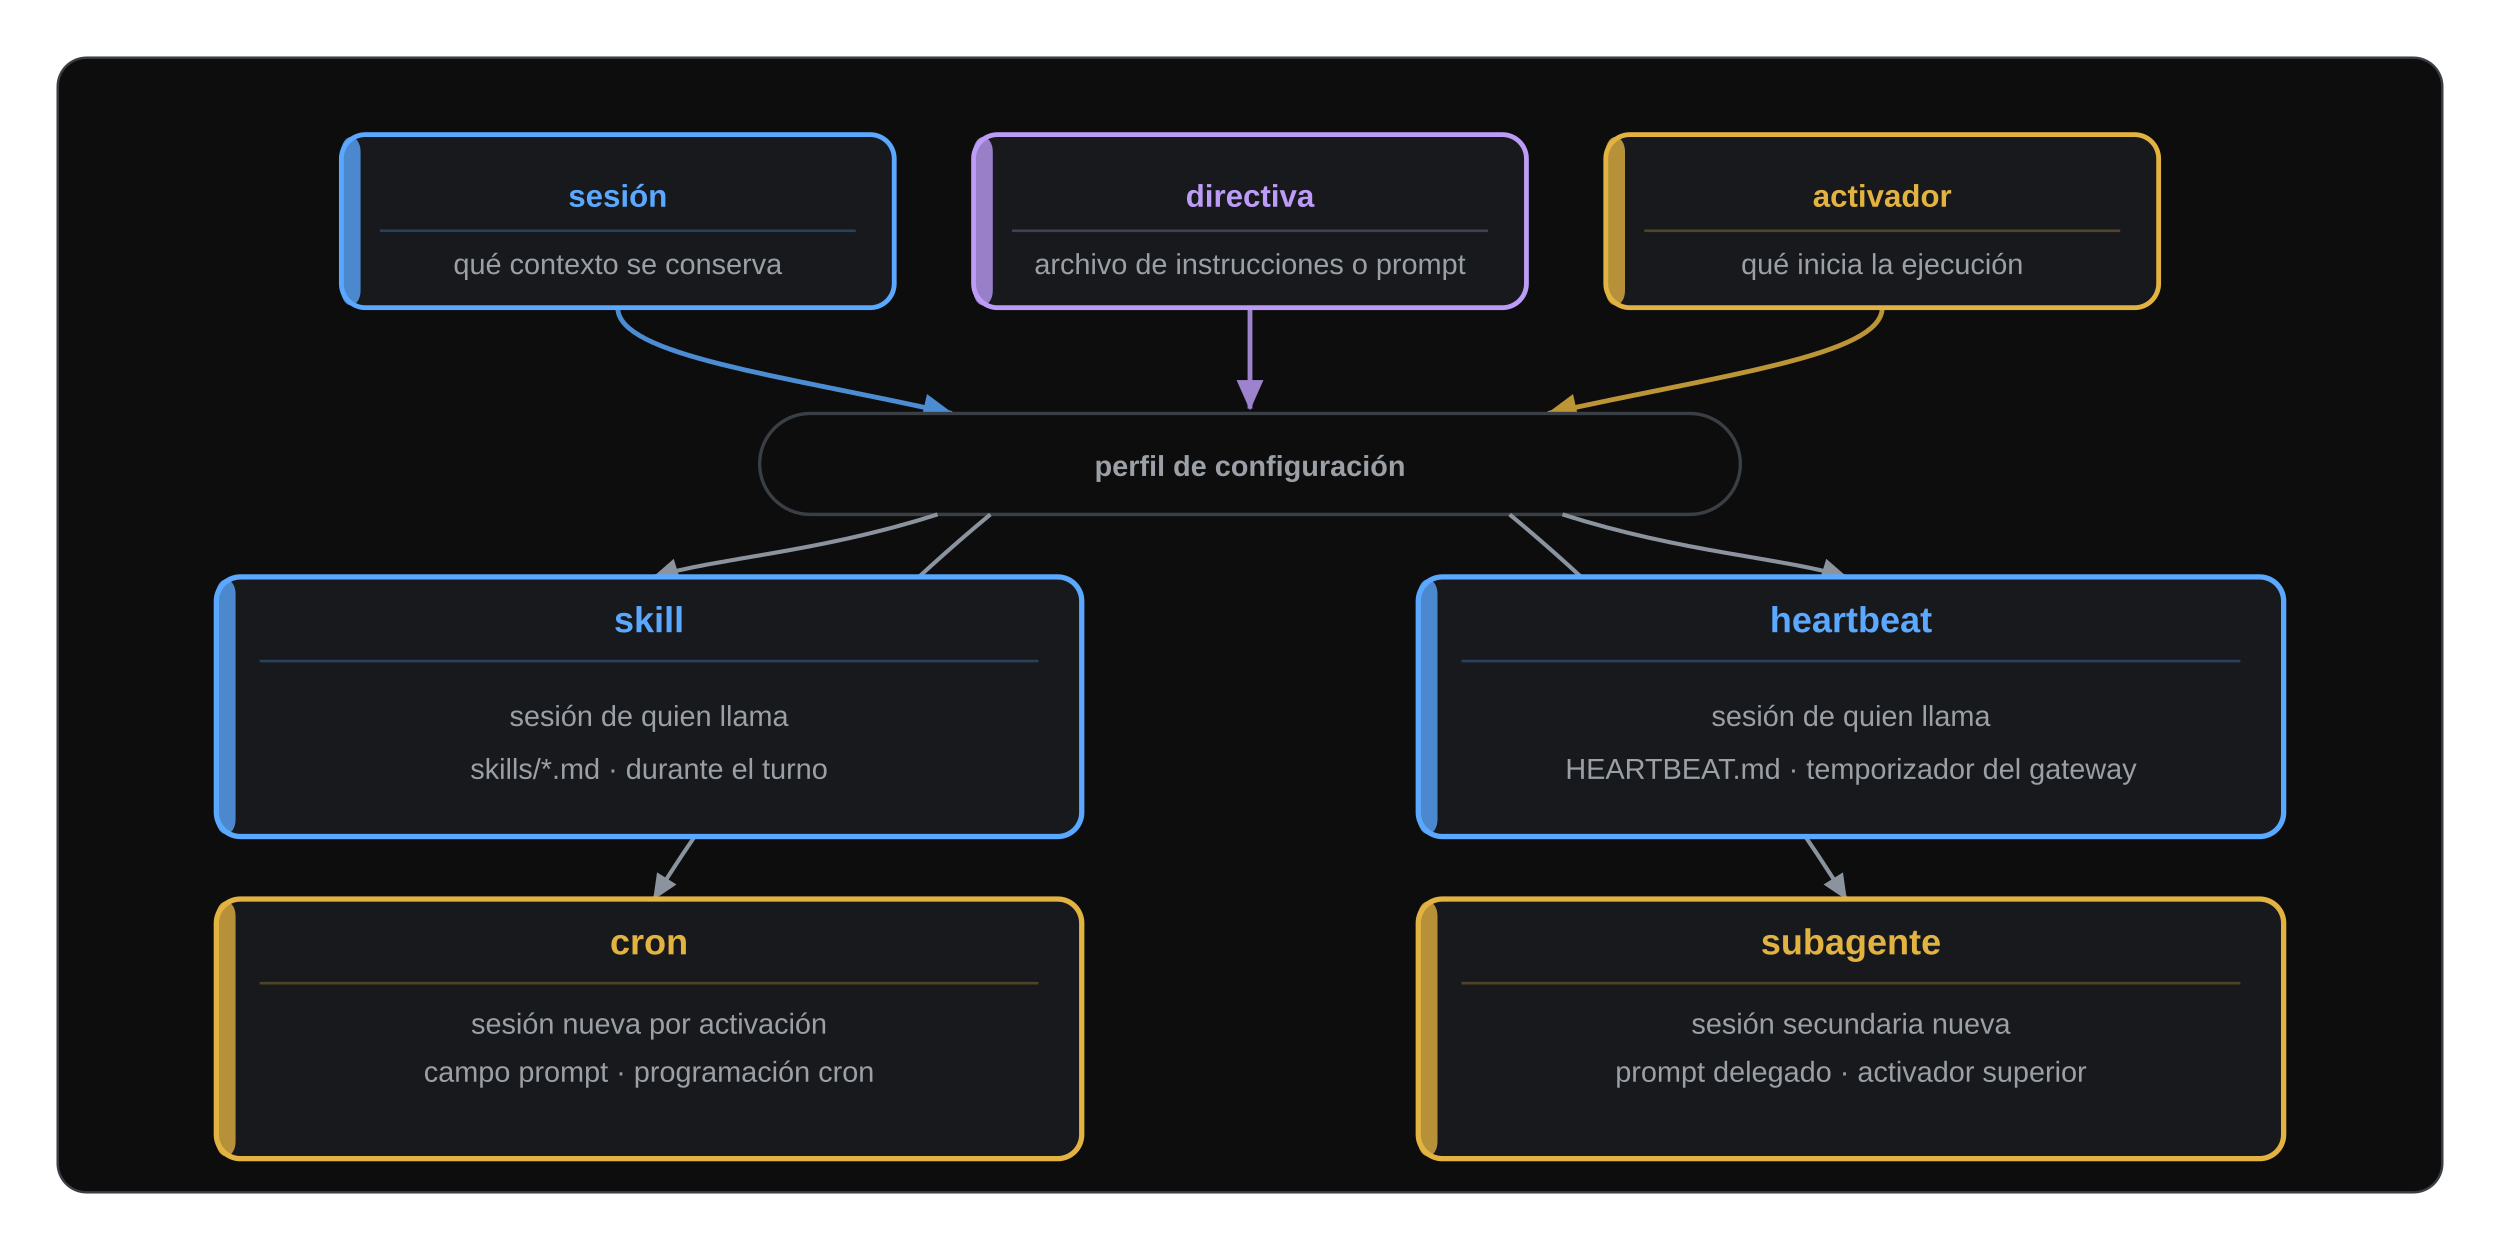
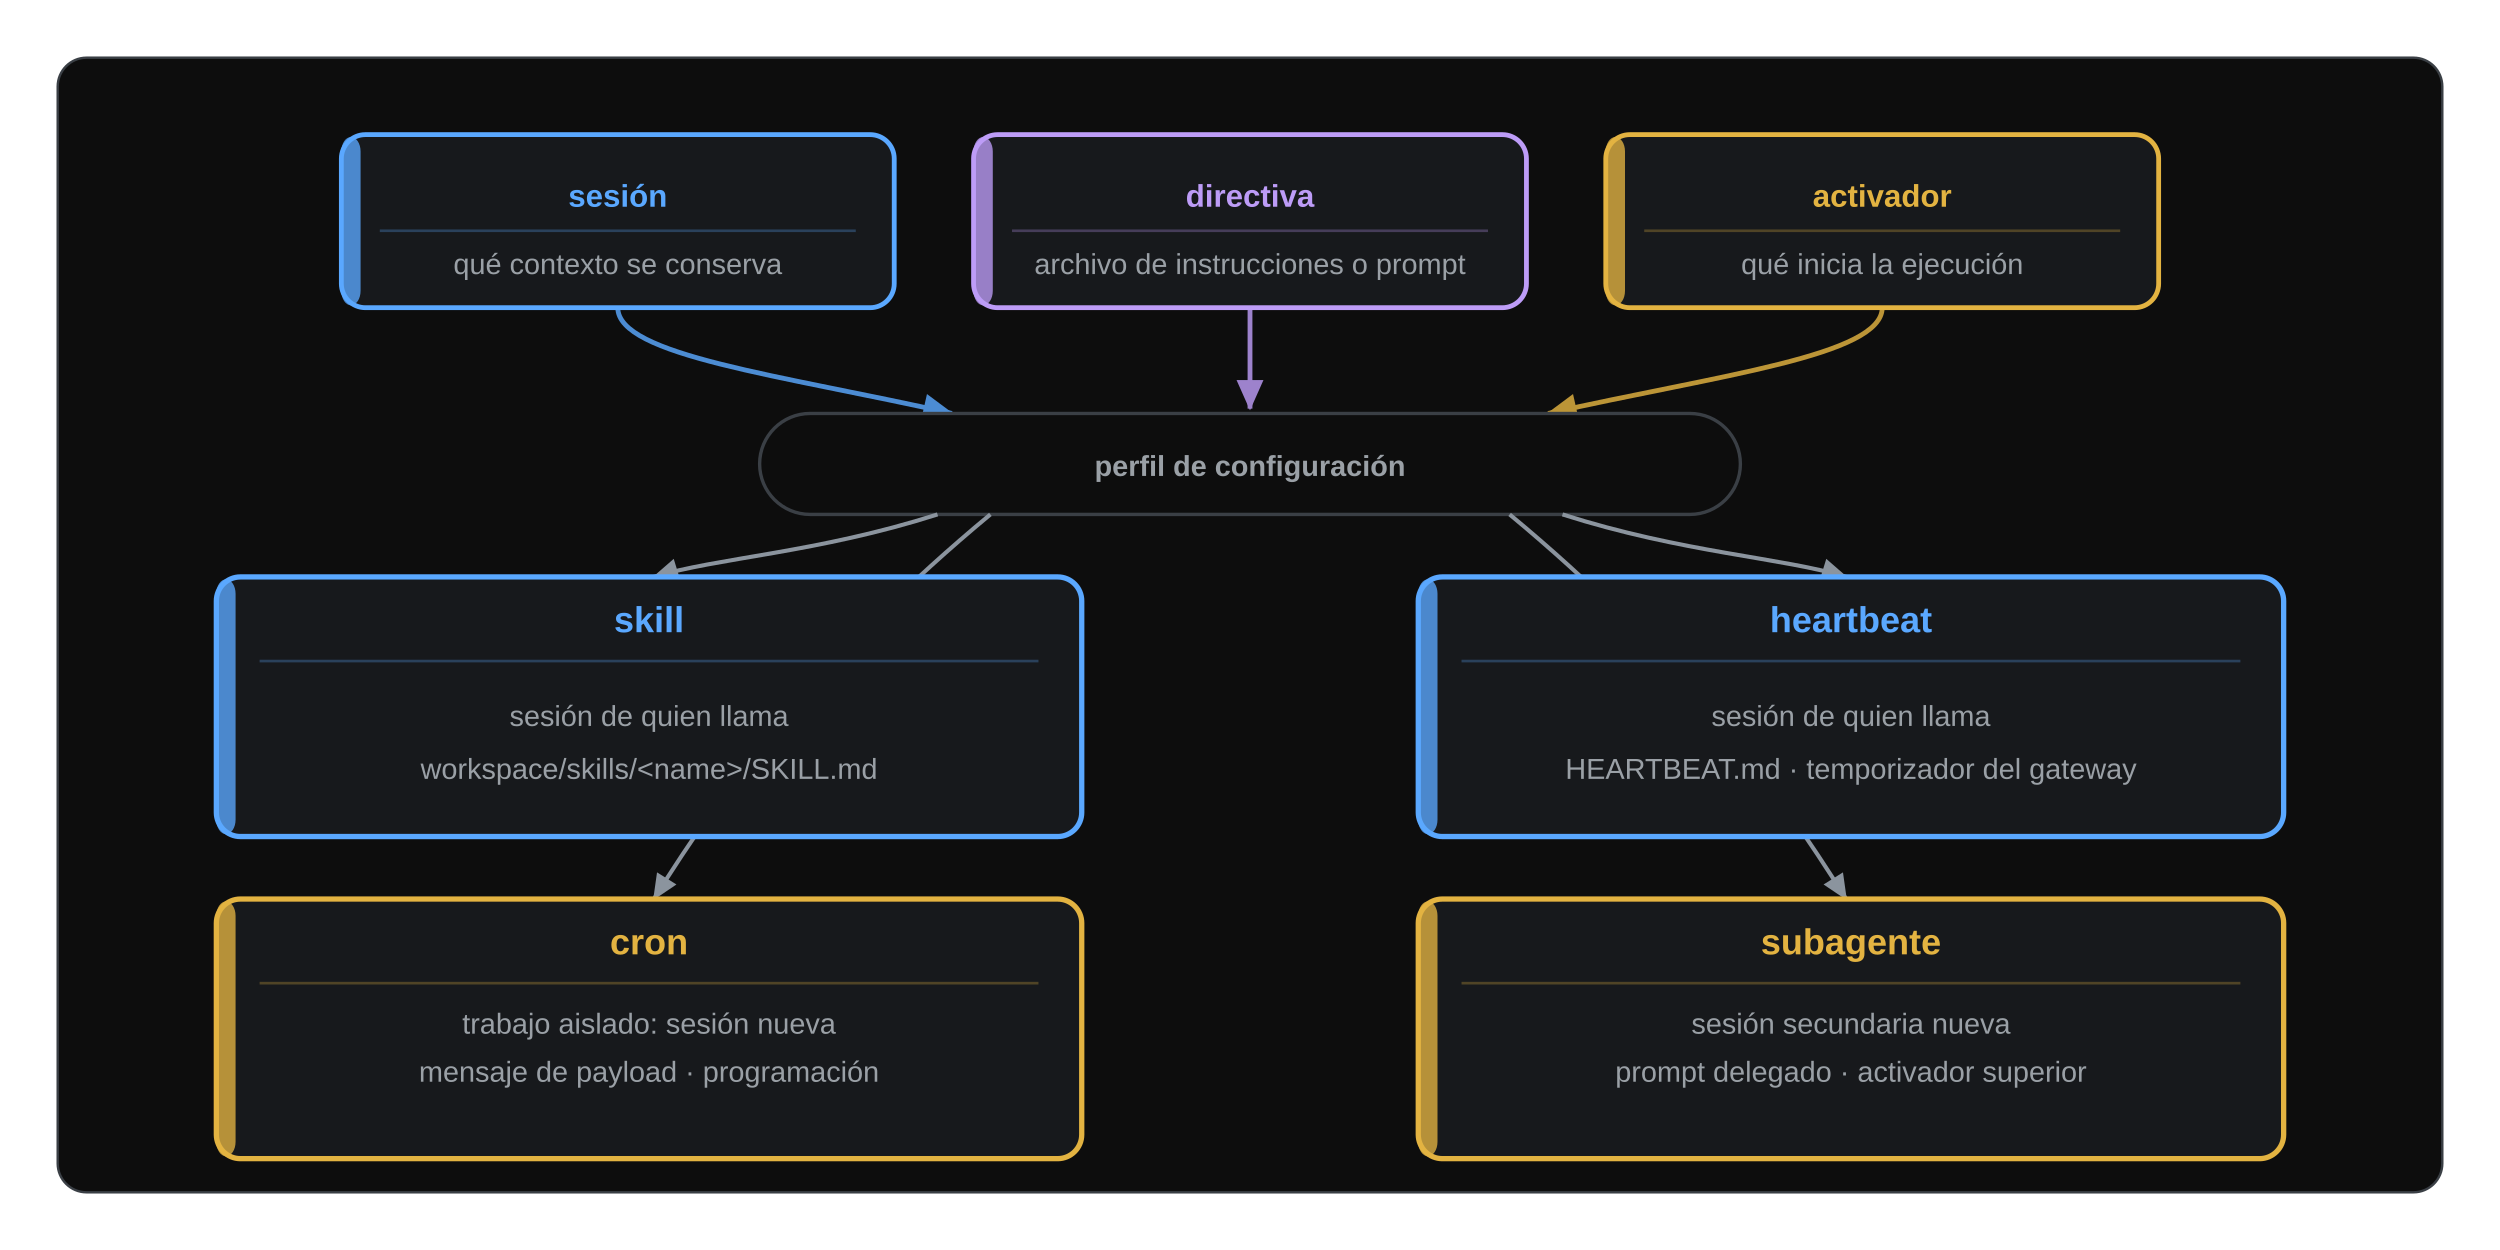
- <svg xmlns="http://www.w3.org/2000/svg" data-locale="es-ES" class="gfx-dark" viewBox="0 0 1040 520" role="img" aria-label="Las skills, los heartbeats, las tareas cron y los subagentes comparten tres parámetros: sesión, directiva y activador. Cada mecanismo inicia el mismo ciclo del agente con un perfil distinto." preserveAspectRatio="xMidYMid meet" style="width:100%;height:auto;display:block;background:#0d0d0d;border-radius:8px;max-width:1040px;margin:1.5rem auto">
+ <svg xmlns="http://www.w3.org/2000/svg" data-locale="es-ES" class="gfx-dark" viewBox="0 0 1040 520" role="img" aria-label="Contexto de sesión, instrucciones y activadores para skills, heartbeats, trabajos cron y subagentes. Un skill aporta instrucciones a un agente en ejecución." preserveAspectRatio="xMidYMid meet" style="width:100%;height:auto;display:block;background:#0d0d0d;border-radius:8px;max-width:1040px;margin:1.5rem auto">
  <defs>
    <marker id="ao-arr" viewBox="0 0 10 10" refX="8.5" refY="5" markerWidth="7" markerHeight="7" orient="auto">
      <path d="M0,1 L9,5 L0,9 Z" fill="var(--gfx-sub,#8b949e)" />
    </marker>
    <marker id="ao-arr-blue" viewBox="0 0 10 10" refX="8.5" refY="5" markerWidth="7" markerHeight="7" orient="auto">
      <path d="M0,1 L9,5 L0,9 Z" fill="var(--gfx-blue,#5aa8ff)" />
    </marker>
    <marker id="ao-arr-purple" viewBox="0 0 10 10" refX="8.5" refY="5" markerWidth="7" markerHeight="7" orient="auto">
      <path d="M0,1 L9,5 L0,9 Z" fill="var(--gfx-purple,#bd9cf7)" />
    </marker>
    <marker id="ao-arr-amber" viewBox="0 0 10 10" refX="8.5" refY="5" markerWidth="7" markerHeight="7" orient="auto">
      <path d="M0,1 L9,5 L0,9 Z" fill="var(--gfx-amber,#e3b341)" />
    </marker>
  </defs>
  <rect x="24" y="24" width="992" height="472" rx="12" fill="var(--gfx-bg,#0d0d0d)" stroke="var(--gfx-line,#3a3f45)" stroke-width="1" />
  <g class="shared-knobs">
    <rect x="142" y="56" width="230" height="72" rx="10" fill="var(--gfx-panel,#17191c)" stroke="var(--gfx-blue,#5aa8ff)" stroke-width="2" />
    <rect x="142" y="57" width="8" height="70" rx="6" fill="var(--gfx-blue,#5aa8ff)" opacity="0.78" />
    <text x="257" y="86" text-anchor="middle" font-family="Arial, 'Helvetica Neue', Helvetica, sans-serif" font-size="13" font-weight="800" fill="var(--gfx-blue,#5aa8ff)">sesión</text>
    <path d="M 158 96 H 356" stroke="var(--gfx-blue,#5aa8ff)" stroke-width="1.1" opacity="0.28" />
    <text x="257" y="114" text-anchor="middle" font-family="Arial, 'Helvetica Neue', Helvetica, sans-serif" font-size="12" fill="var(--gfx-sub,#9aa0a6)">qué contexto se conserva</text>
    <rect x="405" y="56" width="230" height="72" rx="10" fill="var(--gfx-panel,#17191c)" stroke="var(--gfx-purple,#bd9cf7)" stroke-width="2" />
    <rect x="405" y="57" width="8" height="70" rx="6" fill="var(--gfx-purple,#bd9cf7)" opacity="0.78" />
    <text x="520" y="86" text-anchor="middle" font-family="Arial, 'Helvetica Neue', Helvetica, sans-serif" font-size="13" font-weight="800" fill="var(--gfx-purple,#bd9cf7)">directiva</text>
    <path d="M 421 96 H 619" stroke="var(--gfx-purple,#bd9cf7)" stroke-width="1.1" opacity="0.28" />
    <text x="520" y="114" text-anchor="middle" font-family="Arial, 'Helvetica Neue', Helvetica, sans-serif" font-size="12" fill="var(--gfx-sub,#9aa0a6)">archivo de instrucciones o prompt</text>
    <rect x="668" y="56" width="230" height="72" rx="10" fill="var(--gfx-panel,#17191c)" stroke="var(--gfx-amber,#e3b341)" stroke-width="2" />
    <rect x="668" y="57" width="8" height="70" rx="6" fill="var(--gfx-amber,#e3b341)" opacity="0.78" />
    <text x="783" y="86" text-anchor="middle" font-family="Arial, 'Helvetica Neue', Helvetica, sans-serif" font-size="13" font-weight="800" fill="var(--gfx-amber,#e3b341)">activador</text>
    <path d="M 684 96 H 882" stroke="var(--gfx-amber,#e3b341)" stroke-width="1.1" opacity="0.28" />
    <text x="783" y="114" text-anchor="middle" font-family="Arial, 'Helvetica Neue', Helvetica, sans-serif" font-size="12" fill="var(--gfx-sub,#9aa0a6)">qué inicia la ejecución</text>
  </g>
  <path d="M 257 128 C 257 148, 325 156, 396 172" fill="none" stroke="var(--gfx-blue,#5aa8ff)" stroke-width="2" marker-end="url(#ao-arr-blue)" opacity="0.82" />
  <path d="M 520 128 L 520 170" fill="none" stroke="var(--gfx-purple,#bd9cf7)" stroke-width="2" marker-end="url(#ao-arr-purple)" opacity="0.82" />
  <path d="M 783 128 C 783 148, 715 156, 644 172" fill="none" stroke="var(--gfx-amber,#e3b341)" stroke-width="2" marker-end="url(#ao-arr-amber)" opacity="0.82" />
  <rect x="316" y="172" width="408" height="42" rx="21" fill="var(--gfx-bg,#0d0d0d)" stroke="var(--gfx-line,#3a3f45)" stroke-width="1.4" />
  <text x="520" y="198" text-anchor="middle" font-family="Arial, 'Helvetica Neue', Helvetica, sans-serif" font-size="12" font-weight="700" fill="var(--gfx-sub,#9aa0a6)">perfil de configuración</text>
  <path d="M 390 214 C 340 230, 298 232, 272 240" stroke="var(--gfx-sub,#8b949e)" stroke-width="1.7" fill="none" marker-end="url(#ao-arr)" />
  <path d="M 650 214 C 700 230, 742 232, 768 240" stroke="var(--gfx-sub,#8b949e)" stroke-width="1.7" fill="none" marker-end="url(#ao-arr)" />
  <path d="M 412 214 C 342 272, 302 326, 272 374" stroke="var(--gfx-sub,#8b949e)" stroke-width="1.7" fill="none" marker-end="url(#ao-arr)" />
  <path d="M 628 214 C 698 272, 738 326, 768 374" stroke="var(--gfx-sub,#8b949e)" stroke-width="1.7" fill="none" marker-end="url(#ao-arr)" />
  <g class="mechanisms">
    <rect x="90" y="240" width="360" height="108" rx="10" fill="var(--gfx-panel,#17191c)" stroke="var(--gfx-blue,#5aa8ff)" stroke-width="2.2" />
    <rect x="90" y="241" width="8" height="106" rx="6" fill="var(--gfx-blue,#5aa8ff)" opacity="0.78" />
    <g class="card-copy">
      <text x="270" y="263" text-anchor="middle" font-family="Arial, 'Helvetica Neue', Helvetica, sans-serif" font-size="15" font-weight="800" fill="var(--gfx-blue,#5aa8ff)">skill</text>
      <path d="M 108 275 H 432" stroke="var(--gfx-blue,#5aa8ff)" stroke-width="1.1" opacity="0.28" />
      <text x="270" y="302" text-anchor="middle" font-family="Arial, 'Helvetica Neue', Helvetica, sans-serif" font-size="12" fill="var(--gfx-sub,#9aa0a6)">sesión de quien llama</text>
-       <text x="270" y="324" text-anchor="middle" font-family="Arial, 'Helvetica Neue', Helvetica, sans-serif" font-size="12" fill="var(--gfx-sub,#9aa0a6)">skills/*.md · durante el turno</text>
+       <text x="270" y="324" text-anchor="middle" font-family="Arial, 'Helvetica Neue', Helvetica, sans-serif" font-size="12" fill="var(--gfx-sub,#9aa0a6)">workspace/skills/&lt;name&gt;/SKILL.md</text>
    </g>
    <rect x="590" y="240" width="360" height="108" rx="10" fill="var(--gfx-panel,#17191c)" stroke="var(--gfx-blue,#5aa8ff)" stroke-width="2.2" />
    <rect x="590" y="241" width="8" height="106" rx="6" fill="var(--gfx-blue,#5aa8ff)" opacity="0.78" />
    <g class="card-copy">
      <text x="770" y="263" text-anchor="middle" font-family="Arial, 'Helvetica Neue', Helvetica, sans-serif" font-size="15" font-weight="800" fill="var(--gfx-blue,#5aa8ff)">heartbeat</text>
      <path d="M 608 275 H 932" stroke="var(--gfx-blue,#5aa8ff)" stroke-width="1.1" opacity="0.28" />
      <text x="770" y="302" text-anchor="middle" font-family="Arial, 'Helvetica Neue', Helvetica, sans-serif" font-size="12" fill="var(--gfx-sub,#9aa0a6)">sesión de quien llama</text>
      <text x="770" y="324" text-anchor="middle" font-family="Arial, 'Helvetica Neue', Helvetica, sans-serif" font-size="12" fill="var(--gfx-sub,#9aa0a6)">HEARTBEAT.md · temporizador del gateway</text>
    </g>
    <rect x="90" y="374" width="360" height="108" rx="10" fill="var(--gfx-panel,#17191c)" stroke="var(--gfx-amber,#e3b341)" stroke-width="2.2" />
    <rect x="90" y="375" width="8" height="106" rx="6" fill="var(--gfx-amber,#e3b341)" opacity="0.78" />
    <g class="card-copy">
      <text x="270" y="397" text-anchor="middle" font-family="Arial, 'Helvetica Neue', Helvetica, sans-serif" font-size="15" font-weight="800" fill="var(--gfx-amber,#e3b341)">cron</text>
      <path d="M 108 409 H 432" stroke="var(--gfx-amber,#e3b341)" stroke-width="1.1" opacity="0.28" />
-       <text x="270" y="430" text-anchor="middle" font-family="Arial, 'Helvetica Neue', Helvetica, sans-serif" font-size="12" fill="var(--gfx-sub,#9aa0a6)">sesión nueva por activación</text>
-       <text x="270" y="450" text-anchor="middle" font-family="Arial, 'Helvetica Neue', Helvetica, sans-serif" font-size="12" fill="var(--gfx-sub,#9aa0a6)">campo prompt · programación cron</text>
+       <text x="270" y="430" text-anchor="middle" font-family="Arial, 'Helvetica Neue', Helvetica, sans-serif" font-size="12" fill="var(--gfx-sub,#9aa0a6)">trabajo aislado: sesión nueva</text>
+       <text x="270" y="450" text-anchor="middle" font-family="Arial, 'Helvetica Neue', Helvetica, sans-serif" font-size="12" fill="var(--gfx-sub,#9aa0a6)">mensaje de payload · programación</text>
    </g>
    <rect x="590" y="374" width="360" height="108" rx="10" fill="var(--gfx-panel,#17191c)" stroke="var(--gfx-amber,#e3b341)" stroke-width="2.2" />
    <rect x="590" y="375" width="8" height="106" rx="6" fill="var(--gfx-amber,#e3b341)" opacity="0.78" />
    <g class="card-copy">
      <text x="770" y="397" text-anchor="middle" font-family="Arial, 'Helvetica Neue', Helvetica, sans-serif" font-size="15" font-weight="800" fill="var(--gfx-amber,#e3b341)">subagente</text>
      <path d="M 608 409 H 932" stroke="var(--gfx-amber,#e3b341)" stroke-width="1.1" opacity="0.28" />
      <text x="770" y="430" text-anchor="middle" font-family="Arial, 'Helvetica Neue', Helvetica, sans-serif" font-size="12" fill="var(--gfx-sub,#9aa0a6)">sesión secundaria nueva</text>
      <text x="770" y="450" text-anchor="middle" font-family="Arial, 'Helvetica Neue', Helvetica, sans-serif" font-size="12" fill="var(--gfx-sub,#9aa0a6)">prompt delegado · activador superior</text>
    </g>
  </g>
</svg>
